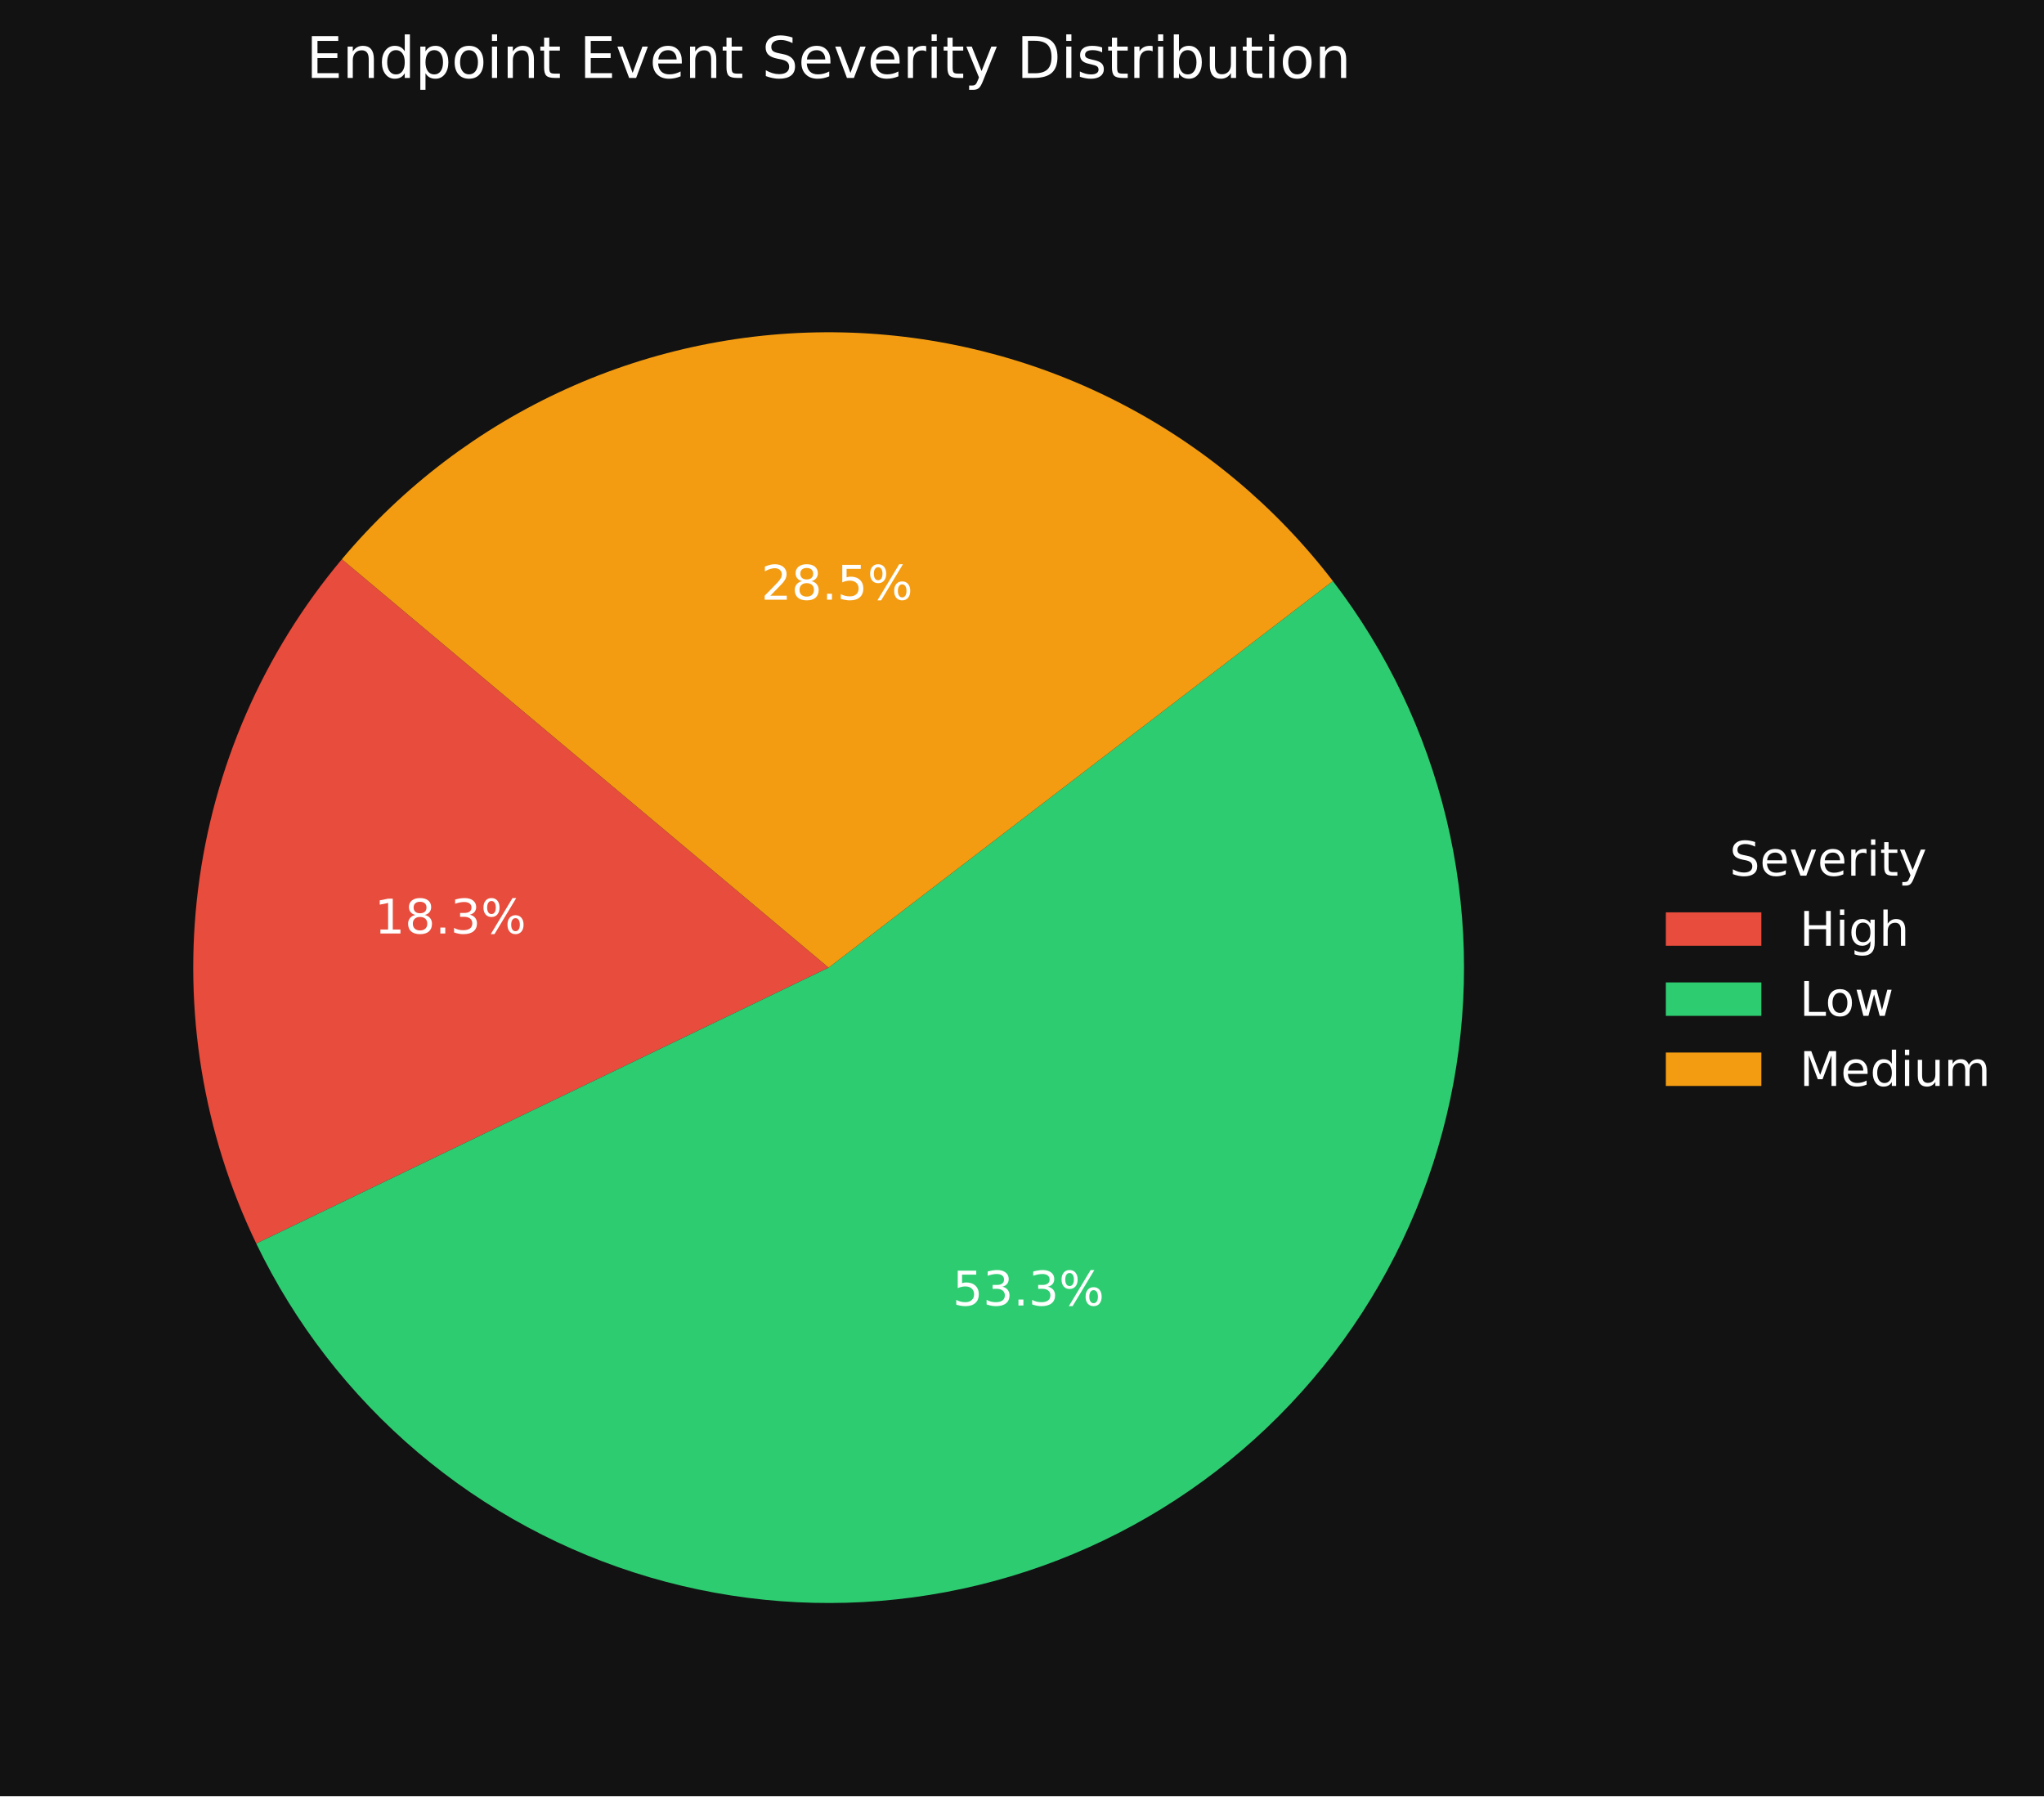
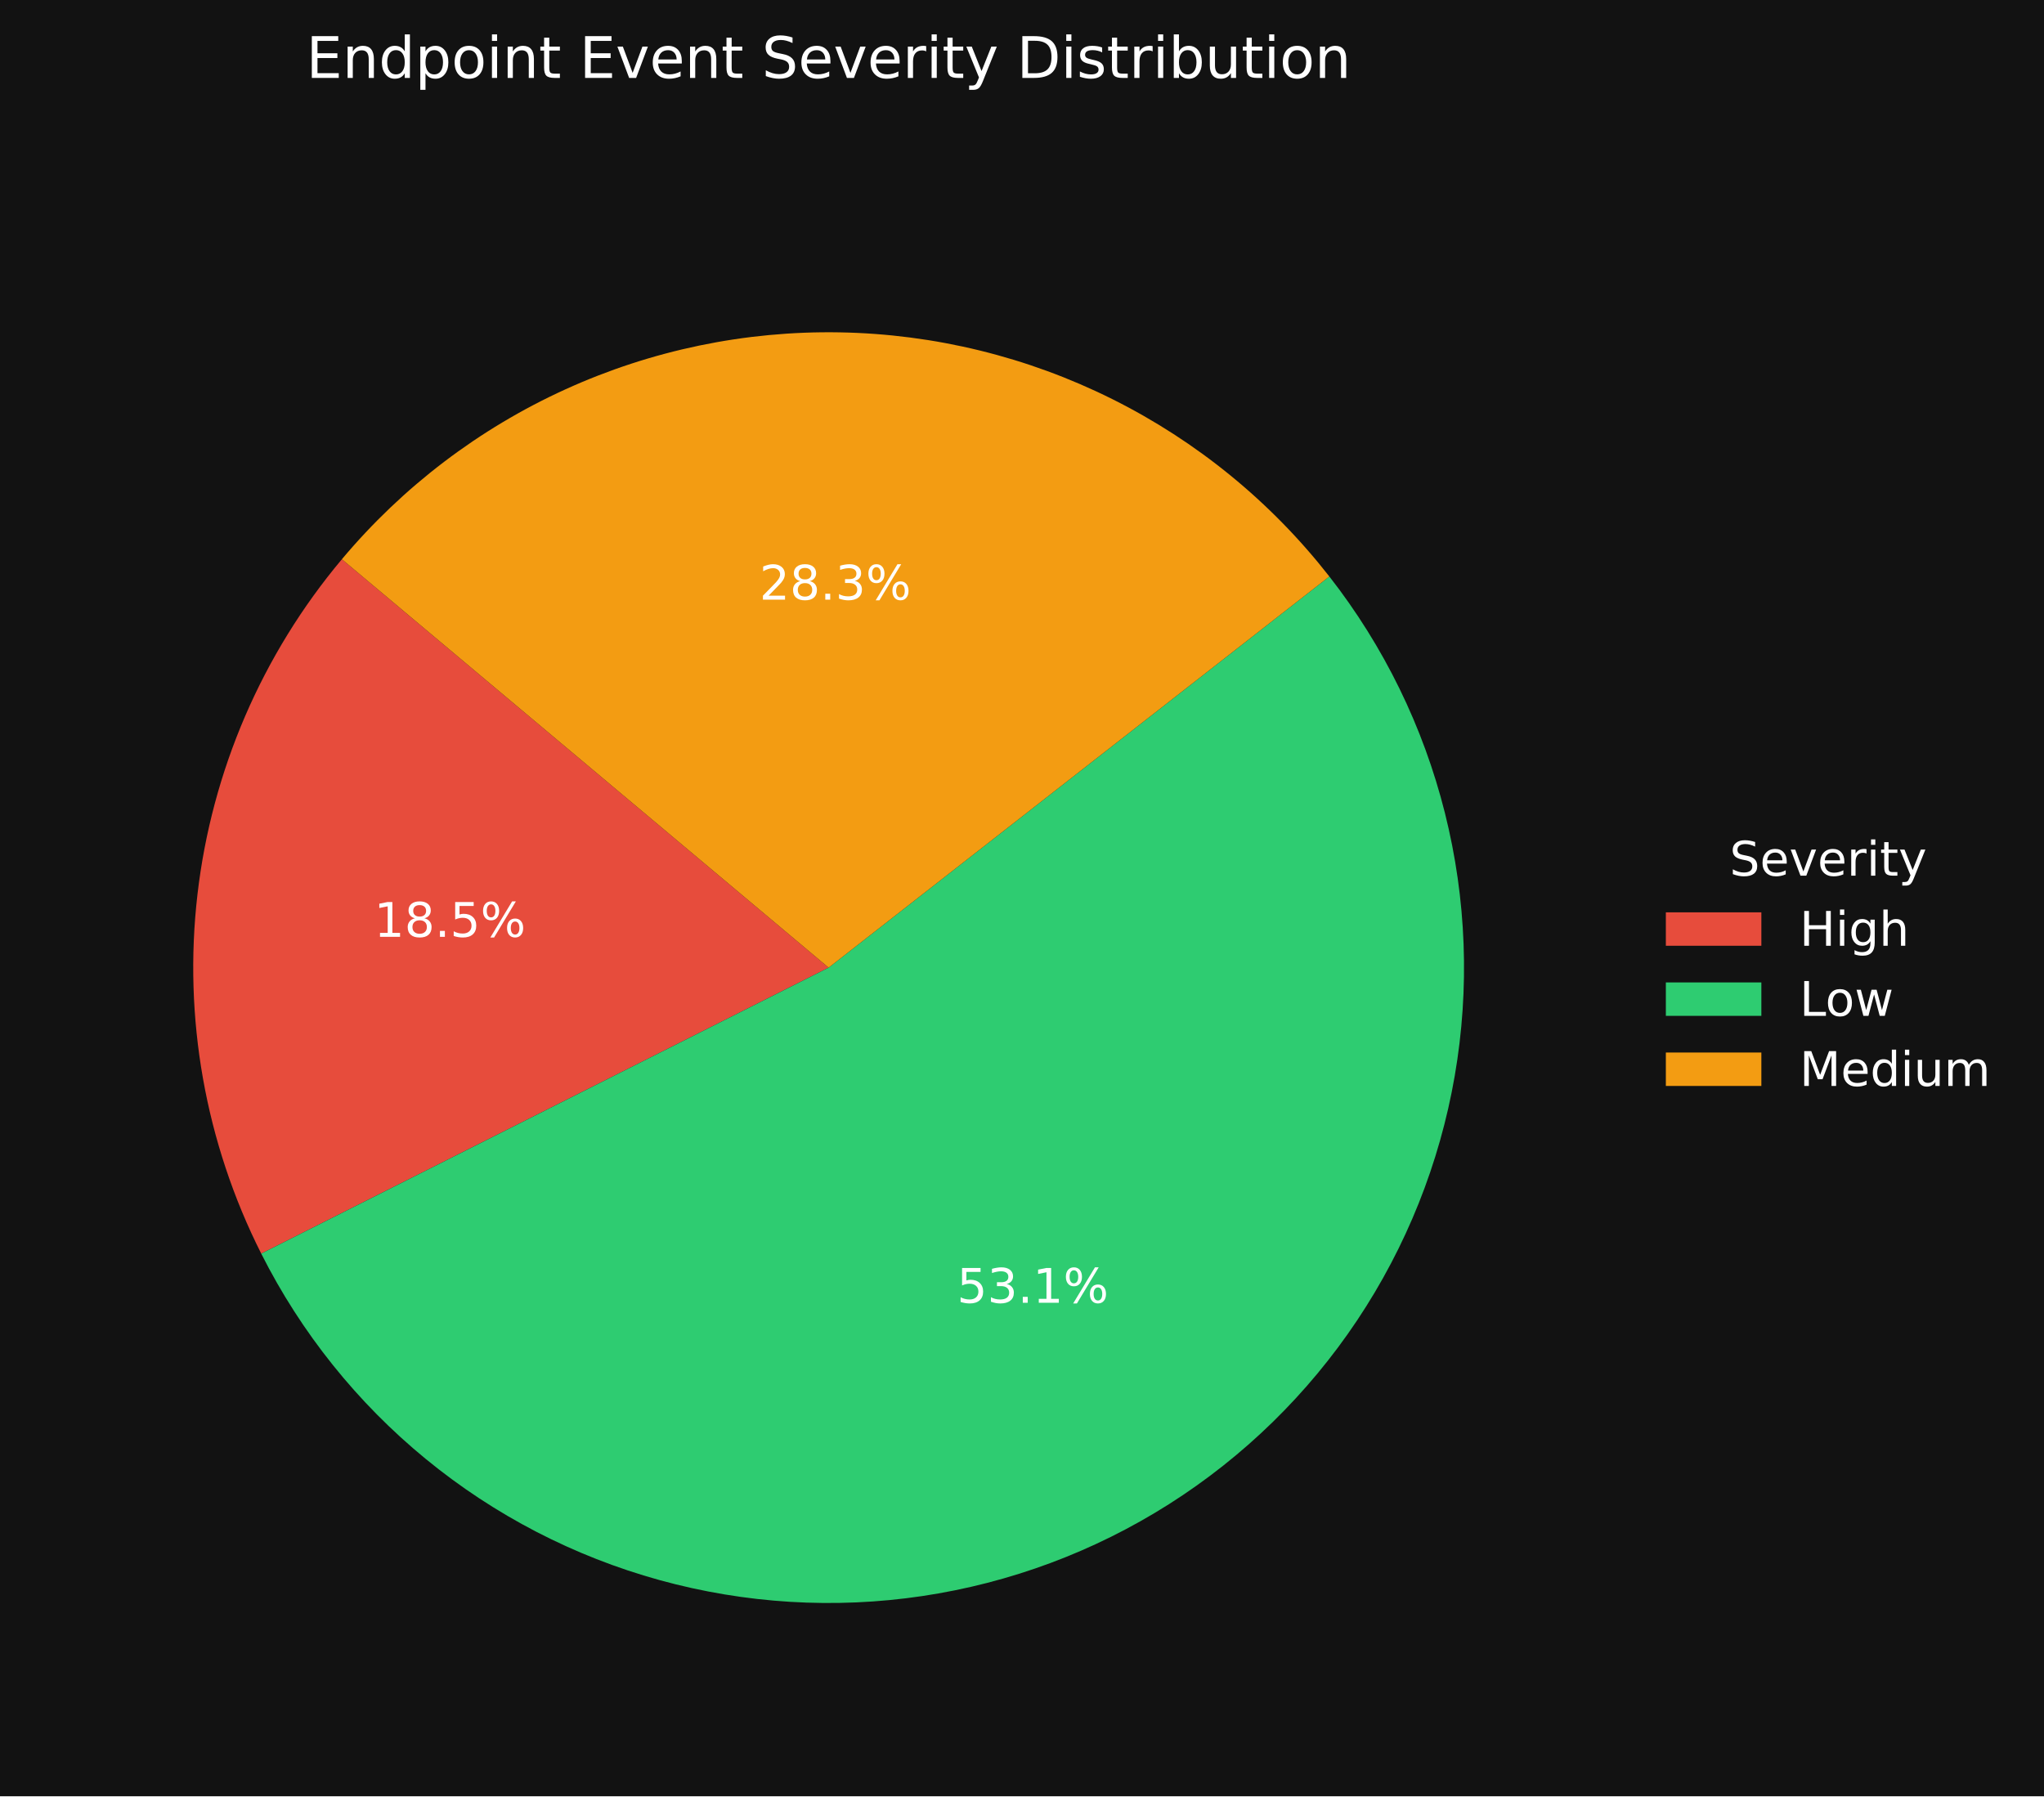
<svg xmlns="http://www.w3.org/2000/svg" xmlns:xlink="http://www.w3.org/1999/xlink" width="428.026pt" height="376.158pt" viewBox="0 0 428.026 376.158" version="1.1">
  <defs>
    <style type="text/css">*{stroke-linejoin: round; stroke-linecap: butt}</style>
  </defs>
  <g id="figure_1">
    <g id="patch_1">
      <path d="M 0 376.158  L 428.026 376.158  L 428.026 -0  L 0 -0  z " style="fill: #121212" />
    </g>
    <g id="axes_1">
      <g id="patch_2">
-         <path d="M 71.593 117.111  C 55.127 136.735 44.673 160.703 41.493 186.122  C 38.313 211.541 42.541 237.346 53.666 260.421  L 173.52 202.638  z " style="fill: #e74c3c" />
+         <path d="M 71.593 117.111  C 54.87 137.041 44.354 161.445 41.352 187.287  C 38.351 213.13 42.994 239.294 54.704 262.526  L 173.52 202.638  z " style="fill: #e74c3c" />
      </g>
      <g id="patch_3">
-         <path d="M 53.666 260.421  C 61.752 277.194 73.27 292.084 87.472 304.125  C 101.675 316.167 118.248 325.095 136.117 330.329  C 153.987 335.563 172.758 336.989 191.213 334.513  C 209.667 332.037 227.399 325.714 243.257 315.955  C 259.115 306.196 272.749 293.216 283.275 277.856  C 293.801 262.497 300.987 245.097 304.366 226.786  C 307.746 208.475 307.244 189.657 302.894 171.552  C 298.544 153.447 290.441 136.456 279.111 121.679  L 173.52 202.638  z " style="fill: #2ecc71" />
+         <path d="M 54.704 262.526  C 63.063 279.111 74.803 293.763 89.166 305.538  C 103.529 317.312 120.2 325.95 138.102 330.894  C 156.005 335.837 174.745 336.978 193.115 334.243  C 211.485 331.508 229.08 324.957 244.766 315.012  C 260.451 305.067 273.882 291.948 284.192 276.5  C 294.502 261.052 301.464 243.615 304.629 225.314  C 307.795 207.013 307.093 188.251 302.571 170.238  C 298.048 152.224 289.804 135.356 278.37 120.721  L 173.52 202.638  z " style="fill: #2ecc71" />
      </g>
      <g id="patch_4">
-         <path d="M 279.111 121.679  C 266.989 105.869 251.469 92.981 233.701 83.97  C 215.933 74.959 196.366 70.053 176.448 69.614  C 156.53 69.176 136.766 73.217 118.618 81.437  C 100.471 89.657 84.399 101.85 71.593 117.111  L 173.52 202.638  z " style="fill: #f39c12" />
+         <path d="M 278.37 120.721  C 266.167 105.102 250.627 92.406 232.889 83.562  C 215.151 74.718 195.66 69.948 175.842 69.602  C 156.025 69.256 136.378 73.343 118.343 81.562  C 100.307 89.782 84.334 101.928 71.593 117.111  L 173.52 202.638  z " style="fill: #f39c12" />
      </g>
      <g id="matplotlib.axis_1" />
      <g id="matplotlib.axis_2" />
      <g id="text_1">
-         <g style="fill: #ffffff" transform="translate(78.42023 195.4879) scale(0.1 -0.1)">
+         <g style="fill: #ffffff" transform="translate(78.33589 196.1871) scale(0.1 -0.1)">
          <defs>
            <path id="DejaVuSans-31" d="M 794 531  L 1825 531  L 1825 4091  L 703 3866  L 703 4441  L 1819 4666  L 2450 4666  L 2450 531  L 3481 531  L 3481 0  L 794 0  L 794 531  z " transform="scale(0.015625)" />
            <path id="DejaVuSans-38" d="M 2034 2216  Q 1584 2216 1326 1975  Q 1069 1734 1069 1313  Q 1069 891 1326 650  Q 1584 409 2034 409  Q 2484 409 2743 651  Q 3003 894 3003 1313  Q 3003 1734 2745 1975  Q 2488 2216 2034 2216  z M 1403 2484  Q 997 2584 770 2862  Q 544 3141 544 3541  Q 544 4100 942 4425  Q 1341 4750 2034 4750  Q 2731 4750 3128 4425  Q 3525 4100 3525 3541  Q 3525 3141 3298 2862  Q 3072 2584 2669 2484  Q 3125 2378 3379 2068  Q 3634 1759 3634 1313  Q 3634 634 3220 271  Q 2806 -91 2034 -91  Q 1263 -91 848 271  Q 434 634 434 1313  Q 434 1759 690 2068  Q 947 2378 1403 2484  z M 1172 3481  Q 1172 3119 1398 2916  Q 1625 2713 2034 2713  Q 2441 2713 2670 2916  Q 2900 3119 2900 3481  Q 2900 3844 2670 4047  Q 2441 4250 2034 4250  Q 1625 4250 1398 4047  Q 1172 3844 1172 3481  z " transform="scale(0.015625)" />
            <path id="DejaVuSans-2e" d="M 684 794  L 1344 794  L 1344 0  L 684 0  L 684 794  z " transform="scale(0.015625)" />
-             <path id="DejaVuSans-33" d="M 2597 2516  Q 3050 2419 3304 2112  Q 3559 1806 3559 1356  Q 3559 666 3084 287  Q 2609 -91 1734 -91  Q 1441 -91 1130 -33  Q 819 25 488 141  L 488 750  Q 750 597 1062 519  Q 1375 441 1716 441  Q 2309 441 2620 675  Q 2931 909 2931 1356  Q 2931 1769 2642 2001  Q 2353 2234 1838 2234  L 1294 2234  L 1294 2753  L 1863 2753  Q 2328 2753 2575 2939  Q 2822 3125 2822 3475  Q 2822 3834 2567 4026  Q 2313 4219 1838 4219  Q 1578 4219 1281 4162  Q 984 4106 628 3988  L 628 4550  Q 988 4650 1302 4700  Q 1616 4750 1894 4750  Q 2613 4750 3031 4423  Q 3450 4097 3450 3541  Q 3450 3153 3228 2886  Q 3006 2619 2597 2516  z " transform="scale(0.015625)" />
+             <path id="DejaVuSans-35" d="M 691 4666  L 3169 4666  L 3169 4134  L 1269 4134  L 1269 2991  Q 1406 3038 1543 3061  Q 1681 3084 1819 3084  Q 2600 3084 3056 2656  Q 3513 2228 3513 1497  Q 3513 744 3044 326  Q 2575 -91 1722 -91  Q 1428 -91 1123 -41  Q 819 9 494 109  L 494 744  Q 775 591 1075 516  Q 1375 441 1709 441  Q 2250 441 2565 725  Q 2881 1009 2881 1497  Q 2881 1984 2565 2268  Q 2250 2553 1709 2553  Q 1456 2553 1204 2497  Q 953 2441 691 2322  L 691 4666  z " transform="scale(0.015625)" />
            <path id="DejaVuSans-25" d="M 4653 2053  Q 4381 2053 4226 1822  Q 4072 1591 4072 1178  Q 4072 772 4226 539  Q 4381 306 4653 306  Q 4919 306 5073 539  Q 5228 772 5228 1178  Q 5228 1588 5073 1820  Q 4919 2053 4653 2053  z M 4653 2450  Q 5147 2450 5437 2106  Q 5728 1763 5728 1178  Q 5728 594 5436 251  Q 5144 -91 4653 -91  Q 4153 -91 3862 251  Q 3572 594 3572 1178  Q 3572 1766 3864 2108  Q 4156 2450 4653 2450  z M 1428 4353  Q 1159 4353 1004 4120  Q 850 3888 850 3481  Q 850 3069 1003 2837  Q 1156 2606 1428 2606  Q 1700 2606 1854 2837  Q 2009 3069 2009 3481  Q 2009 3884 1853 4118  Q 1697 4353 1428 4353  z M 4250 4750  L 4750 4750  L 1831 -91  L 1331 -91  L 4250 4750  z M 1428 4750  Q 1922 4750 2215 4408  Q 2509 4066 2509 3481  Q 2509 2891 2217 2550  Q 1925 2209 1428 2209  Q 931 2209 642 2551  Q 353 2894 353 3481  Q 353 4063 643 4406  Q 934 4750 1428 4750  z " transform="scale(0.015625)" />
          </defs>
          <use xlink:href="#DejaVuSans-31" />
          <use xlink:href="#DejaVuSans-38" transform="translate(63.62305 0)" />
          <use xlink:href="#DejaVuSans-2e" transform="translate(127.2461 0)" />
-           <use xlink:href="#DejaVuSans-33" transform="translate(159.0332 0)" />
+           <use xlink:href="#DejaVuSans-35" transform="translate(159.0332 0)" />
          <use xlink:href="#DejaVuSans-25" transform="translate(222.6562 0)" />
        </g>
      </g>
      <g id="text_2">
-         <g style="fill: #ffffff" transform="translate(199.4784 273.3876) scale(0.1 -0.1)">
+         <g style="fill: #ffffff" transform="translate(200.384 272.8219) scale(0.1 -0.1)">
          <defs>
-             <path id="DejaVuSans-35" d="M 691 4666  L 3169 4666  L 3169 4134  L 1269 4134  L 1269 2991  Q 1406 3038 1543 3061  Q 1681 3084 1819 3084  Q 2600 3084 3056 2656  Q 3513 2228 3513 1497  Q 3513 744 3044 326  Q 2575 -91 1722 -91  Q 1428 -91 1123 -41  Q 819 9 494 109  L 494 744  Q 775 591 1075 516  Q 1375 441 1709 441  Q 2250 441 2565 725  Q 2881 1009 2881 1497  Q 2881 1984 2565 2268  Q 2250 2553 1709 2553  Q 1456 2553 1204 2497  Q 953 2441 691 2322  L 691 4666  z " transform="scale(0.015625)" />
+             <path id="DejaVuSans-33" d="M 2597 2516  Q 3050 2419 3304 2112  Q 3559 1806 3559 1356  Q 3559 666 3084 287  Q 2609 -91 1734 -91  Q 1441 -91 1130 -33  Q 819 25 488 141  L 488 750  Q 750 597 1062 519  Q 1375 441 1716 441  Q 2309 441 2620 675  Q 2931 909 2931 1356  Q 2931 1769 2642 2001  Q 2353 2234 1838 2234  L 1294 2234  L 1294 2753  L 1863 2753  Q 2328 2753 2575 2939  Q 2822 3125 2822 3475  Q 2822 3834 2567 4026  Q 2313 4219 1838 4219  Q 1578 4219 1281 4162  Q 984 4106 628 3988  L 628 4550  Q 988 4650 1302 4700  Q 1616 4750 1894 4750  Q 2613 4750 3031 4423  Q 3450 4097 3450 3541  Q 3450 3153 3228 2886  Q 3006 2619 2597 2516  z " transform="scale(0.015625)" />
          </defs>
          <use xlink:href="#DejaVuSans-35" />
          <use xlink:href="#DejaVuSans-33" transform="translate(63.62305 0)" />
          <use xlink:href="#DejaVuSans-2e" transform="translate(127.2461 0)" />
-           <use xlink:href="#DejaVuSans-33" transform="translate(159.0332 0)" />
+           <use xlink:href="#DejaVuSans-31" transform="translate(159.0332 0)" />
          <use xlink:href="#DejaVuSans-25" transform="translate(222.6562 0)" />
        </g>
      </g>
      <g id="text_3">
-         <g style="fill: #ffffff" transform="translate(159.3931 125.5832) scale(0.1 -0.1)">
+         <g style="fill: #ffffff" transform="translate(159.0297 125.5761) scale(0.1 -0.1)">
          <defs>
            <path id="DejaVuSans-32" d="M 1228 531  L 3431 531  L 3431 0  L 469 0  L 469 531  Q 828 903 1448 1529  Q 2069 2156 2228 2338  Q 2531 2678 2651 2914  Q 2772 3150 2772 3378  Q 2772 3750 2511 3984  Q 2250 4219 1831 4219  Q 1534 4219 1204 4116  Q 875 4013 500 3803  L 500 4441  Q 881 4594 1212 4672  Q 1544 4750 1819 4750  Q 2544 4750 2975 4387  Q 3406 4025 3406 3419  Q 3406 3131 3298 2873  Q 3191 2616 2906 2266  Q 2828 2175 2409 1742  Q 1991 1309 1228 531  z " transform="scale(0.015625)" />
          </defs>
          <use xlink:href="#DejaVuSans-32" />
          <use xlink:href="#DejaVuSans-38" transform="translate(63.62305 0)" />
          <use xlink:href="#DejaVuSans-2e" transform="translate(127.2461 0)" />
-           <use xlink:href="#DejaVuSans-35" transform="translate(159.0332 0)" />
+           <use xlink:href="#DejaVuSans-33" transform="translate(159.0332 0)" />
          <use xlink:href="#DejaVuSans-25" transform="translate(222.6562 0)" />
        </g>
      </g>
      <g id="text_4">
        <g style="fill: #ffffff" transform="translate(64.12219 16.31812) scale(0.12 -0.12)">
          <defs>
            <path id="DejaVuSans-45" d="M 628 4666  L 3578 4666  L 3578 4134  L 1259 4134  L 1259 2753  L 3481 2753  L 3481 2222  L 1259 2222  L 1259 531  L 3634 531  L 3634 0  L 628 0  L 628 4666  z " transform="scale(0.015625)" />
            <path id="DejaVuSans-6e" d="M 3513 2113  L 3513 0  L 2938 0  L 2938 2094  Q 2938 2591 2744 2837  Q 2550 3084 2163 3084  Q 1697 3084 1428 2787  Q 1159 2491 1159 1978  L 1159 0  L 581 0  L 581 3500  L 1159 3500  L 1159 2956  Q 1366 3272 1645 3428  Q 1925 3584 2291 3584  Q 2894 3584 3203 3211  Q 3513 2838 3513 2113  z " transform="scale(0.015625)" />
            <path id="DejaVuSans-64" d="M 2906 2969  L 2906 4863  L 3481 4863  L 3481 0  L 2906 0  L 2906 525  Q 2725 213 2448 61  Q 2172 -91 1784 -91  Q 1150 -91 751 415  Q 353 922 353 1747  Q 353 2572 751 3078  Q 1150 3584 1784 3584  Q 2172 3584 2448 3432  Q 2725 3281 2906 2969  z M 947 1747  Q 947 1113 1208 752  Q 1469 391 1925 391  Q 2381 391 2643 752  Q 2906 1113 2906 1747  Q 2906 2381 2643 2742  Q 2381 3103 1925 3103  Q 1469 3103 1208 2742  Q 947 2381 947 1747  z " transform="scale(0.015625)" />
            <path id="DejaVuSans-70" d="M 1159 525  L 1159 -1331  L 581 -1331  L 581 3500  L 1159 3500  L 1159 2969  Q 1341 3281 1617 3432  Q 1894 3584 2278 3584  Q 2916 3584 3314 3078  Q 3713 2572 3713 1747  Q 3713 922 3314 415  Q 2916 -91 2278 -91  Q 1894 -91 1617 61  Q 1341 213 1159 525  z M 3116 1747  Q 3116 2381 2855 2742  Q 2594 3103 2138 3103  Q 1681 3103 1420 2742  Q 1159 2381 1159 1747  Q 1159 1113 1420 752  Q 1681 391 2138 391  Q 2594 391 2855 752  Q 3116 1113 3116 1747  z " transform="scale(0.015625)" />
            <path id="DejaVuSans-6f" d="M 1959 3097  Q 1497 3097 1228 2736  Q 959 2375 959 1747  Q 959 1119 1226 758  Q 1494 397 1959 397  Q 2419 397 2687 759  Q 2956 1122 2956 1747  Q 2956 2369 2687 2733  Q 2419 3097 1959 3097  z M 1959 3584  Q 2709 3584 3137 3096  Q 3566 2609 3566 1747  Q 3566 888 3137 398  Q 2709 -91 1959 -91  Q 1206 -91 779 398  Q 353 888 353 1747  Q 353 2609 779 3096  Q 1206 3584 1959 3584  z " transform="scale(0.015625)" />
            <path id="DejaVuSans-69" d="M 603 3500  L 1178 3500  L 1178 0  L 603 0  L 603 3500  z M 603 4863  L 1178 4863  L 1178 4134  L 603 4134  L 603 4863  z " transform="scale(0.015625)" />
            <path id="DejaVuSans-74" d="M 1172 4494  L 1172 3500  L 2356 3500  L 2356 3053  L 1172 3053  L 1172 1153  Q 1172 725 1289 603  Q 1406 481 1766 481  L 2356 481  L 2356 0  L 1766 0  Q 1100 0 847 248  Q 594 497 594 1153  L 594 3053  L 172 3053  L 172 3500  L 594 3500  L 594 4494  L 1172 4494  z " transform="scale(0.015625)" />
            <path id="DejaVuSans-20" transform="scale(0.015625)" />
            <path id="DejaVuSans-76" d="M 191 3500  L 800 3500  L 1894 563  L 2988 3500  L 3597 3500  L 2284 0  L 1503 0  L 191 3500  z " transform="scale(0.015625)" />
            <path id="DejaVuSans-65" d="M 3597 1894  L 3597 1613  L 953 1613  Q 991 1019 1311 708  Q 1631 397 2203 397  Q 2534 397 2845 478  Q 3156 559 3463 722  L 3463 178  Q 3153 47 2828 -22  Q 2503 -91 2169 -91  Q 1331 -91 842 396  Q 353 884 353 1716  Q 353 2575 817 3079  Q 1281 3584 2069 3584  Q 2775 3584 3186 3129  Q 3597 2675 3597 1894  z M 3022 2063  Q 3016 2534 2758 2815  Q 2500 3097 2075 3097  Q 1594 3097 1305 2825  Q 1016 2553 972 2059  L 3022 2063  z " transform="scale(0.015625)" />
            <path id="DejaVuSans-53" d="M 3425 4513  L 3425 3897  Q 3066 4069 2747 4153  Q 2428 4238 2131 4238  Q 1616 4238 1336 4038  Q 1056 3838 1056 3469  Q 1056 3159 1242 3001  Q 1428 2844 1947 2747  L 2328 2669  Q 3034 2534 3370 2195  Q 3706 1856 3706 1288  Q 3706 609 3251 259  Q 2797 -91 1919 -91  Q 1588 -91 1214 -16  Q 841 59 441 206  L 441 856  Q 825 641 1194 531  Q 1563 422 1919 422  Q 2459 422 2753 634  Q 3047 847 3047 1241  Q 3047 1584 2836 1778  Q 2625 1972 2144 2069  L 1759 2144  Q 1053 2284 737 2584  Q 422 2884 422 3419  Q 422 4038 858 4394  Q 1294 4750 2059 4750  Q 2388 4750 2728 4690  Q 3069 4631 3425 4513  z " transform="scale(0.015625)" />
            <path id="DejaVuSans-72" d="M 2631 2963  Q 2534 3019 2420 3045  Q 2306 3072 2169 3072  Q 1681 3072 1420 2755  Q 1159 2438 1159 1844  L 1159 0  L 581 0  L 581 3500  L 1159 3500  L 1159 2956  Q 1341 3275 1631 3429  Q 1922 3584 2338 3584  Q 2397 3584 2469 3576  Q 2541 3569 2628 3553  L 2631 2963  z " transform="scale(0.015625)" />
            <path id="DejaVuSans-79" d="M 2059 -325  Q 1816 -950 1584 -1140  Q 1353 -1331 966 -1331  L 506 -1331  L 506 -850  L 844 -850  Q 1081 -850 1212 -737  Q 1344 -625 1503 -206  L 1606 56  L 191 3500  L 800 3500  L 1894 763  L 2988 3500  L 3597 3500  L 2059 -325  z " transform="scale(0.015625)" />
            <path id="DejaVuSans-44" d="M 1259 4147  L 1259 519  L 2022 519  Q 2988 519 3436 956  Q 3884 1394 3884 2338  Q 3884 3275 3436 3711  Q 2988 4147 2022 4147  L 1259 4147  z M 628 4666  L 1925 4666  Q 3281 4666 3915 4102  Q 4550 3538 4550 2338  Q 4550 1131 3912 565  Q 3275 0 1925 0  L 628 0  L 628 4666  z " transform="scale(0.015625)" />
            <path id="DejaVuSans-73" d="M 2834 3397  L 2834 2853  Q 2591 2978 2328 3040  Q 2066 3103 1784 3103  Q 1356 3103 1142 2972  Q 928 2841 928 2578  Q 928 2378 1081 2264  Q 1234 2150 1697 2047  L 1894 2003  Q 2506 1872 2764 1633  Q 3022 1394 3022 966  Q 3022 478 2636 193  Q 2250 -91 1575 -91  Q 1294 -91 989 -36  Q 684 19 347 128  L 347 722  Q 666 556 975 473  Q 1284 391 1588 391  Q 1994 391 2212 530  Q 2431 669 2431 922  Q 2431 1156 2273 1281  Q 2116 1406 1581 1522  L 1381 1569  Q 847 1681 609 1914  Q 372 2147 372 2553  Q 372 3047 722 3315  Q 1072 3584 1716 3584  Q 2034 3584 2315 3537  Q 2597 3491 2834 3397  z " transform="scale(0.015625)" />
            <path id="DejaVuSans-62" d="M 3116 1747  Q 3116 2381 2855 2742  Q 2594 3103 2138 3103  Q 1681 3103 1420 2742  Q 1159 2381 1159 1747  Q 1159 1113 1420 752  Q 1681 391 2138 391  Q 2594 391 2855 752  Q 3116 1113 3116 1747  z M 1159 2969  Q 1341 3281 1617 3432  Q 1894 3584 2278 3584  Q 2916 3584 3314 3078  Q 3713 2572 3713 1747  Q 3713 922 3314 415  Q 2916 -91 2278 -91  Q 1894 -91 1617 61  Q 1341 213 1159 525  L 1159 0  L 581 0  L 581 4863  L 1159 4863  L 1159 2969  z " transform="scale(0.015625)" />
            <path id="DejaVuSans-75" d="M 544 1381  L 544 3500  L 1119 3500  L 1119 1403  Q 1119 906 1312 657  Q 1506 409 1894 409  Q 2359 409 2629 706  Q 2900 1003 2900 1516  L 2900 3500  L 3475 3500  L 3475 0  L 2900 0  L 2900 538  Q 2691 219 2414 64  Q 2138 -91 1772 -91  Q 1169 -91 856 284  Q 544 659 544 1381  z M 1991 3584  L 1991 3584  z " transform="scale(0.015625)" />
          </defs>
          <use xlink:href="#DejaVuSans-45" />
          <use xlink:href="#DejaVuSans-6e" transform="translate(63.18359 0)" />
          <use xlink:href="#DejaVuSans-64" transform="translate(126.5625 0)" />
          <use xlink:href="#DejaVuSans-70" transform="translate(190.0391 0)" />
          <use xlink:href="#DejaVuSans-6f" transform="translate(253.5156 0)" />
          <use xlink:href="#DejaVuSans-69" transform="translate(314.6973 0)" />
          <use xlink:href="#DejaVuSans-6e" transform="translate(342.4805 0)" />
          <use xlink:href="#DejaVuSans-74" transform="translate(405.8594 0)" />
          <use xlink:href="#DejaVuSans-20" transform="translate(445.0684 0)" />
          <use xlink:href="#DejaVuSans-45" transform="translate(476.8555 0)" />
          <use xlink:href="#DejaVuSans-76" transform="translate(540.0391 0)" />
          <use xlink:href="#DejaVuSans-65" transform="translate(599.2188 0)" />
          <use xlink:href="#DejaVuSans-6e" transform="translate(660.7422 0)" />
          <use xlink:href="#DejaVuSans-74" transform="translate(724.1211 0)" />
          <use xlink:href="#DejaVuSans-20" transform="translate(763.3301 0)" />
          <use xlink:href="#DejaVuSans-53" transform="translate(795.1172 0)" />
          <use xlink:href="#DejaVuSans-65" transform="translate(858.5938 0)" />
          <use xlink:href="#DejaVuSans-76" transform="translate(920.1172 0)" />
          <use xlink:href="#DejaVuSans-65" transform="translate(979.2969 0)" />
          <use xlink:href="#DejaVuSans-72" transform="translate(1040.82 0)" />
          <use xlink:href="#DejaVuSans-69" transform="translate(1081.934 0)" />
          <use xlink:href="#DejaVuSans-74" transform="translate(1109.717 0)" />
          <use xlink:href="#DejaVuSans-79" transform="translate(1148.926 0)" />
          <use xlink:href="#DejaVuSans-20" transform="translate(1208.105 0)" />
          <use xlink:href="#DejaVuSans-44" transform="translate(1239.893 0)" />
          <use xlink:href="#DejaVuSans-69" transform="translate(1316.895 0)" />
          <use xlink:href="#DejaVuSans-73" transform="translate(1344.678 0)" />
          <use xlink:href="#DejaVuSans-74" transform="translate(1396.777 0)" />
          <use xlink:href="#DejaVuSans-72" transform="translate(1435.986 0)" />
          <use xlink:href="#DejaVuSans-69" transform="translate(1477.1 0)" />
          <use xlink:href="#DejaVuSans-62" transform="translate(1504.883 0)" />
          <use xlink:href="#DejaVuSans-75" transform="translate(1568.359 0)" />
          <use xlink:href="#DejaVuSans-74" transform="translate(1631.738 0)" />
          <use xlink:href="#DejaVuSans-69" transform="translate(1670.947 0)" />
          <use xlink:href="#DejaVuSans-6f" transform="translate(1698.73 0)" />
          <use xlink:href="#DejaVuSans-6e" transform="translate(1759.912 0)" />
        </g>
      </g>
      <g id="legend_1">
        <g id="text_5">
          <g style="fill: #ffffff" transform="translate(362.1822 183.3803) scale(0.1 -0.1)">
            <use xlink:href="#DejaVuSans-53" />
            <use xlink:href="#DejaVuSans-65" transform="translate(63.47656 0)" />
            <use xlink:href="#DejaVuSans-76" transform="translate(125 0)" />
            <use xlink:href="#DejaVuSans-65" transform="translate(184.1797 0)" />
            <use xlink:href="#DejaVuSans-72" transform="translate(245.7031 0)" />
            <use xlink:href="#DejaVuSans-69" transform="translate(286.8164 0)" />
            <use xlink:href="#DejaVuSans-74" transform="translate(314.5996 0)" />
            <use xlink:href="#DejaVuSans-79" transform="translate(353.8086 0)" />
          </g>
        </g>
        <g id="patch_5">
          <path d="M 348.84 198.058  L 368.84 198.058  L 368.84 191.058  L 348.84 191.058  z " style="fill: #e74c3c" />
        </g>
        <g id="text_6">
          <g style="fill: #ffffff" transform="translate(376.84 198.0584) scale(0.1 -0.1)">
            <defs>
              <path id="DejaVuSans-48" d="M 628 4666  L 1259 4666  L 1259 2753  L 3553 2753  L 3553 4666  L 4184 4666  L 4184 0  L 3553 0  L 3553 2222  L 1259 2222  L 1259 0  L 628 0  L 628 4666  z " transform="scale(0.015625)" />
              <path id="DejaVuSans-67" d="M 2906 1791  Q 2906 2416 2648 2759  Q 2391 3103 1925 3103  Q 1463 3103 1205 2759  Q 947 2416 947 1791  Q 947 1169 1205 825  Q 1463 481 1925 481  Q 2391 481 2648 825  Q 2906 1169 2906 1791  z M 3481 434  Q 3481 -459 3084 -895  Q 2688 -1331 1869 -1331  Q 1566 -1331 1297 -1286  Q 1028 -1241 775 -1147  L 775 -588  Q 1028 -725 1275 -790  Q 1522 -856 1778 -856  Q 2344 -856 2625 -561  Q 2906 -266 2906 331  L 2906 616  Q 2728 306 2450 153  Q 2172 0 1784 0  Q 1141 0 747 490  Q 353 981 353 1791  Q 353 2603 747 3093  Q 1141 3584 1784 3584  Q 2172 3584 2450 3431  Q 2728 3278 2906 2969  L 2906 3500  L 3481 3500  L 3481 434  z " transform="scale(0.015625)" />
              <path id="DejaVuSans-68" d="M 3513 2113  L 3513 0  L 2938 0  L 2938 2094  Q 2938 2591 2744 2837  Q 2550 3084 2163 3084  Q 1697 3084 1428 2787  Q 1159 2491 1159 1978  L 1159 0  L 581 0  L 581 4863  L 1159 4863  L 1159 2956  Q 1366 3272 1645 3428  Q 1925 3584 2291 3584  Q 2894 3584 3203 3211  Q 3513 2838 3513 2113  z " transform="scale(0.015625)" />
            </defs>
            <use xlink:href="#DejaVuSans-48" />
            <use xlink:href="#DejaVuSans-69" transform="translate(75.19531 0)" />
            <use xlink:href="#DejaVuSans-67" transform="translate(102.9785 0)" />
            <use xlink:href="#DejaVuSans-68" transform="translate(166.4551 0)" />
          </g>
        </g>
        <g id="patch_6">
          <path d="M 348.84 212.737  L 368.84 212.737  L 368.84 205.737  L 348.84 205.737  z " style="fill: #2ecc71" />
        </g>
        <g id="text_7">
          <g style="fill: #ffffff" transform="translate(376.84 212.7366) scale(0.1 -0.1)">
            <defs>
              <path id="DejaVuSans-4c" d="M 628 4666  L 1259 4666  L 1259 531  L 3531 531  L 3531 0  L 628 0  L 628 4666  z " transform="scale(0.015625)" />
              <path id="DejaVuSans-77" d="M 269 3500  L 844 3500  L 1563 769  L 2278 3500  L 2956 3500  L 3675 769  L 4391 3500  L 4966 3500  L 4050 0  L 3372 0  L 2619 2869  L 1863 0  L 1184 0  L 269 3500  z " transform="scale(0.015625)" />
            </defs>
            <use xlink:href="#DejaVuSans-4c" />
            <use xlink:href="#DejaVuSans-6f" transform="translate(53.96289 0)" />
            <use xlink:href="#DejaVuSans-77" transform="translate(115.1445 0)" />
          </g>
        </g>
        <g id="patch_7">
          <path d="M 348.84 227.415  L 368.84 227.415  L 368.84 220.415  L 348.84 220.415  z " style="fill: #f39c12" />
        </g>
        <g id="text_8">
          <g style="fill: #ffffff" transform="translate(376.84 227.4147) scale(0.1 -0.1)">
            <defs>
              <path id="DejaVuSans-4d" d="M 628 4666  L 1569 4666  L 2759 1491  L 3956 4666  L 4897 4666  L 4897 0  L 4281 0  L 4281 4097  L 3078 897  L 2444 897  L 1241 4097  L 1241 0  L 628 0  L 628 4666  z " transform="scale(0.015625)" />
              <path id="DejaVuSans-6d" d="M 3328 2828  Q 3544 3216 3844 3400  Q 4144 3584 4550 3584  Q 5097 3584 5394 3201  Q 5691 2819 5691 2113  L 5691 0  L 5113 0  L 5113 2094  Q 5113 2597 4934 2840  Q 4756 3084 4391 3084  Q 3944 3084 3684 2787  Q 3425 2491 3425 1978  L 3425 0  L 2847 0  L 2847 2094  Q 2847 2600 2669 2842  Q 2491 3084 2119 3084  Q 1678 3084 1418 2786  Q 1159 2488 1159 1978  L 1159 0  L 581 0  L 581 3500  L 1159 3500  L 1159 2956  Q 1356 3278 1631 3431  Q 1906 3584 2284 3584  Q 2666 3584 2933 3390  Q 3200 3197 3328 2828  z " transform="scale(0.015625)" />
            </defs>
            <use xlink:href="#DejaVuSans-4d" />
            <use xlink:href="#DejaVuSans-65" transform="translate(86.2793 0)" />
            <use xlink:href="#DejaVuSans-64" transform="translate(147.8027 0)" />
            <use xlink:href="#DejaVuSans-69" transform="translate(211.2793 0)" />
            <use xlink:href="#DejaVuSans-75" transform="translate(239.0625 0)" />
            <use xlink:href="#DejaVuSans-6d" transform="translate(302.4414 0)" />
          </g>
        </g>
      </g>
    </g>
  </g>
</svg>
